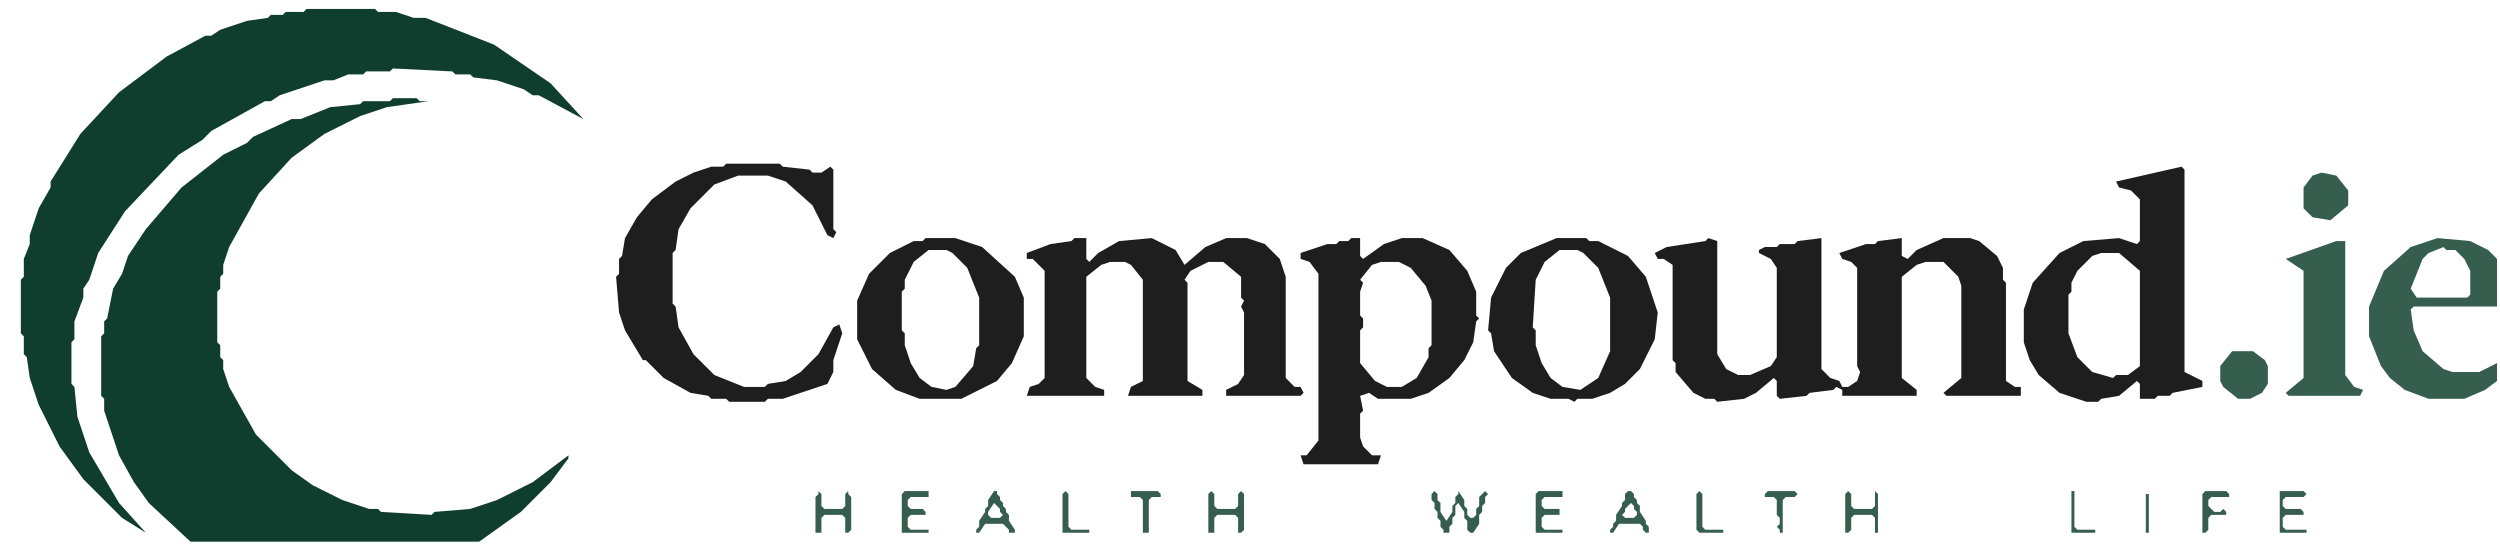
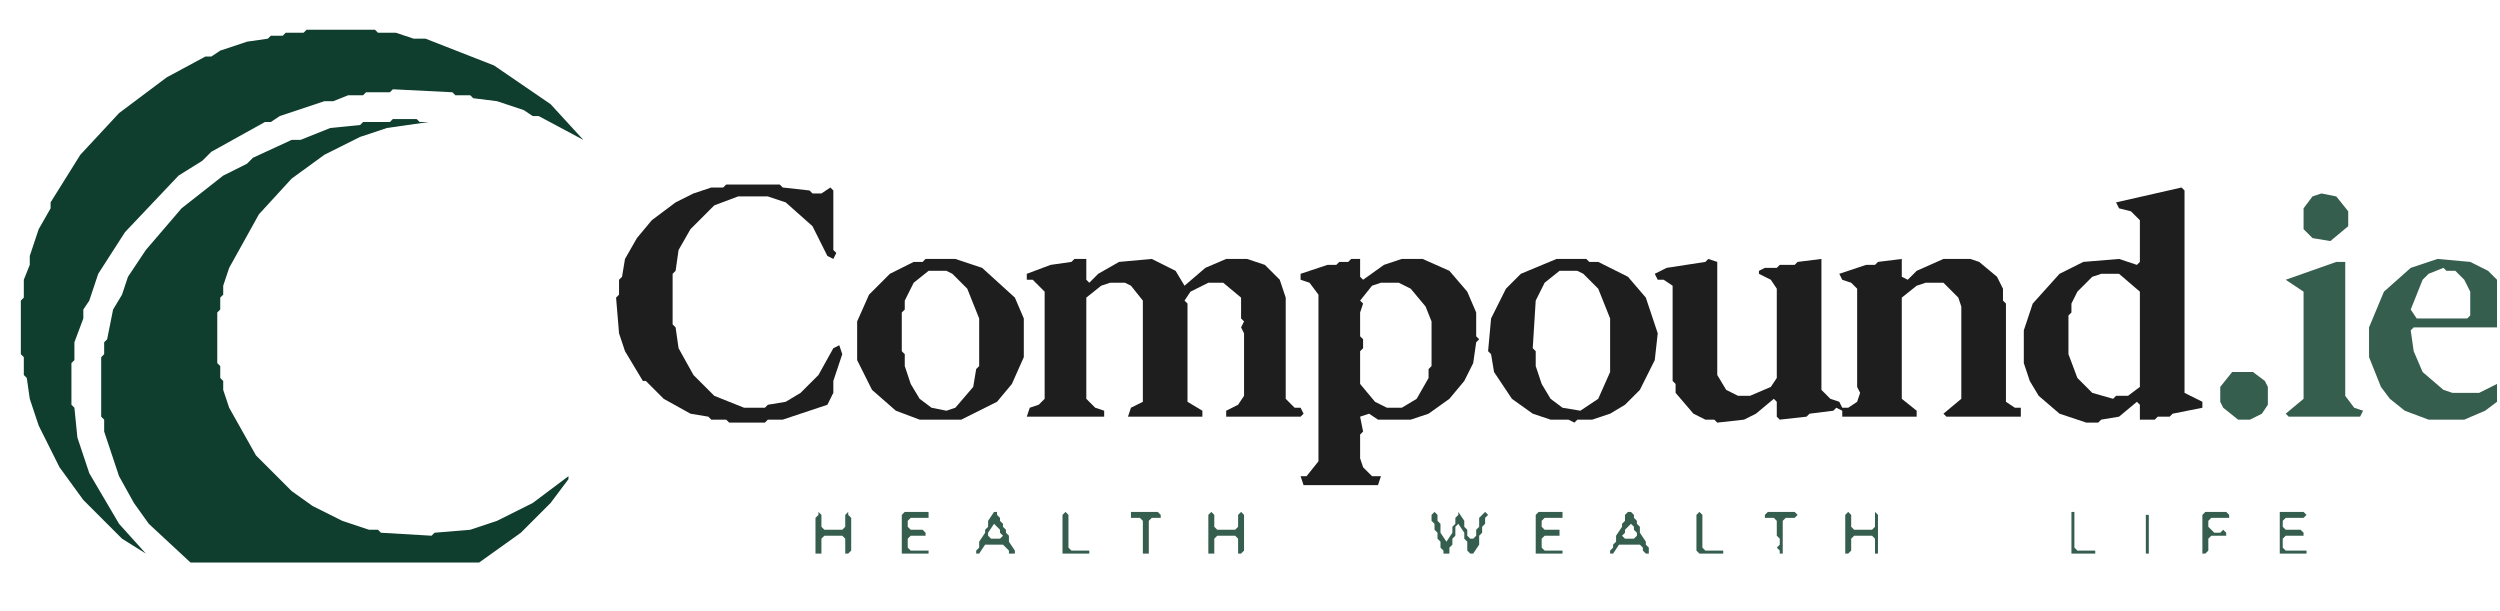
- <svg xmlns="http://www.w3.org/2000/svg" viewBox="15 17 840 183" role="img" aria-labelledby="title">
+ <svg xmlns="http://www.w3.org/2000/svg" viewBox="15 10 840 205" role="img" aria-labelledby="title">
  <path d="M 159 51 L 156 51 L 155 50 L 147 50 L 146 51 L 137 51 L 136 52 L 126 53 L 116 57 L 113 57 L 100 63 L 98 65 L 90 69 L 76 80 L 64 94 L 58 103 L 56 109 L 53 114 L 51 124 L 50 125 L 50 129 L 49 130 L 49 150 L 50 151 L 50 155 L 55 170 L 60 179 L 65 186 L 79 199 L 176 199 L 190 189 L 200 179 L 206 171 L 206 170 L 194 179 L 182 185 L 173 188 L 161 189 L 160 190 L 143 189 L 142 188 L 139 188 L 130 185 L 120 180 L 113 175 L 101 163 L 92 147 L 90 141 L 90 138 L 89 137 L 89 133 L 88 132 L 88 115 L 89 114 L 89 110 L 90 109 L 90 106 L 92 100 L 102 82 L 113 70 L 124 62 L 136 56 L 145 53 Z M 200 45 L 181 32 L 158 23 L 154 23 L 148 21 L 142 21 L 141 20 L 118 20 L 117 21 L 111 21 L 110 22 L 106 22 L 105 23 L 98 24 L 89 27 L 86 29 L 84 29 L 71 36 L 55 48 L 42 62 L 32 78 L 32 80 L 28 87 L 25 96 L 25 99 L 23 104 L 23 110 L 22 111 L 22 129 L 23 130 L 23 136 L 24 137 L 25 144 L 28 153 L 35 167 L 43 178 L 56 191 L 64 196 L 55 186 L 45 169 L 41 157 L 40 147 L 39 146 L 39 132 L 40 131 L 40 125 L 43 117 L 43 114 L 45 111 L 48 102 L 57 88 L 75 69 L 83 64 L 86 61 L 104 51 L 106 51 L 109 49 L 124 44 L 127 44 L 132 42 L 137 42 L 138 41 L 146 41 L 147 40 L 167 41 L 168 42 L 173 42 L 174 43 L 182 44 L 191 47 L 194 49 L 196 49 L 211 57 Z" fill="#0F3D2E" fill-rule="evenodd" />
  <path d="M 479 105 L 485 105 L 489 107 L 494 113 L 496 118 L 496 133 L 495 134 L 495 137 L 491 144 L 486 147 L 481 147 L 477 145 L 472 139 L 472 128 L 473 127 L 473 124 L 472 123 L 472 115 L 473 112 L 472 111 L 476 106 Z M 721 102 L 727 102 L 734 108 L 734 140 L 730 143 L 726 143 L 725 144 L 718 142 L 713 137 L 710 129 L 710 116 L 711 115 L 711 112 L 713 108 L 718 103 Z M 539 101 L 545 101 L 547 102 L 552 107 L 556 117 L 556 135 L 552 144 L 546 148 L 540 147 L 536 144 L 533 139 L 531 133 L 531 128 L 530 127 L 531 111 L 534 105 Z M 327 101 L 333 101 L 335 102 L 340 107 L 344 117 L 344 133 L 343 134 L 342 140 L 336 147 L 333 148 L 328 147 L 324 144 L 321 139 L 319 133 L 319 129 L 318 128 L 318 115 L 319 114 L 319 111 L 322 105 Z M 571 102 L 572 104 L 574 104 L 577 106 L 577 138 L 578 139 L 578 142 L 584 149 L 588 151 L 591 151 L 592 152 L 601 151 L 605 149 L 611 144 L 612 145 L 612 150 L 613 151 L 622 150 L 623 149 L 631 148 L 632 147 L 634 148 L 634 150 L 659 150 L 659 148 L 654 144 L 654 110 L 659 106 L 662 105 L 668 105 L 673 110 L 674 113 L 674 144 L 668 149 L 669 150 L 694 150 L 694 147 L 692 147 L 689 145 L 689 112 L 688 111 L 688 107 L 686 103 L 680 98 L 677 97 L 668 97 L 659 101 L 656 104 L 654 103 L 654 97 L 646 98 L 645 99 L 642 99 L 633 102 L 634 104 L 637 105 L 639 107 L 639 140 L 640 142 L 639 145 L 636 147 L 634 147 L 633 145 L 630 144 L 627 141 L 627 97 L 619 98 L 618 99 L 613 99 L 612 100 L 608 100 L 606 101 L 606 102 L 610 104 L 612 107 L 612 137 L 610 140 L 603 143 L 599 143 L 595 141 L 592 136 L 592 98 L 589 97 L 588 98 L 575 100 Z M 538 97 L 526 102 L 521 107 L 516 117 L 515 128 L 516 129 L 517 135 L 523 144 L 530 149 L 536 151 L 542 151 L 544 152 L 545 151 L 550 151 L 556 149 L 561 146 L 566 141 L 571 131 L 572 122 L 568 110 L 562 103 L 552 98 L 549 98 L 548 97 Z M 502 101 L 493 97 L 486 97 L 480 99 L 473 104 L 472 103 L 472 97 L 469 97 L 468 98 L 465 98 L 464 99 L 461 99 L 452 102 L 452 104 L 455 105 L 458 109 L 458 165 L 454 170 L 452 170 L 453 173 L 478 173 L 479 170 L 476 170 L 473 167 L 472 164 L 472 156 L 473 155 L 472 150 L 475 149 L 478 151 L 489 151 L 495 149 L 502 144 L 507 138 L 510 132 L 511 125 L 512 124 L 511 123 L 511 115 L 508 108 Z M 360 102 L 360 104 L 362 104 L 366 108 L 366 144 L 364 146 L 361 147 L 360 150 L 386 150 L 386 148 L 383 147 L 380 144 L 380 110 L 385 106 L 388 105 L 393 105 L 395 106 L 399 111 L 399 145 L 395 147 L 394 150 L 419 150 L 419 148 L 414 145 L 414 112 L 413 111 L 415 108 L 421 105 L 426 105 L 432 110 L 432 117 L 433 118 L 432 120 L 433 122 L 433 143 L 431 146 L 427 148 L 427 150 L 452 150 L 453 149 L 452 147 L 450 147 L 447 144 L 447 110 L 445 104 L 440 99 L 434 97 L 427 97 L 420 100 L 413 106 L 410 101 L 402 97 L 391 98 L 384 102 L 381 105 L 380 104 L 380 97 L 376 97 L 375 98 L 368 99 Z M 322 98 L 314 102 L 307 109 L 303 118 L 303 131 L 308 141 L 316 148 L 324 151 L 338 151 L 350 145 L 355 139 L 359 130 L 359 117 L 356 110 L 345 100 L 336 97 L 326 97 L 325 98 Z M 748 73 L 726 78 L 727 80 L 731 81 L 734 84 L 734 98 L 733 99 L 727 97 L 715 98 L 707 102 L 698 112 L 695 121 L 695 132 L 697 138 L 700 143 L 707 149 L 716 152 L 720 152 L 721 151 L 727 150 L 733 145 L 734 146 L 734 151 L 739 151 L 740 150 L 744 150 L 745 149 L 755 147 L 755 145 L 749 142 L 749 74 Z M 234 84 L 229 90 L 225 97 L 224 103 L 223 104 L 223 109 L 222 110 L 223 122 L 225 128 L 231 138 L 232 138 L 238 144 L 247 149 L 253 150 L 254 151 L 259 151 L 260 152 L 272 152 L 273 151 L 278 151 L 293 146 L 295 142 L 295 138 L 298 129 L 297 126 L 295 127 L 290 136 L 284 142 L 279 145 L 273 146 L 272 147 L 265 147 L 255 143 L 248 136 L 243 127 L 242 120 L 241 119 L 241 102 L 242 101 L 243 94 L 247 87 L 255 79 L 263 76 L 273 76 L 279 78 L 288 86 L 293 96 L 295 97 L 296 95 L 295 94 L 295 74 L 294 73 L 291 75 L 288 75 L 287 74 L 278 73 L 277 72 L 259 72 L 258 73 L 254 73 L 248 75 L 242 78 Z" fill="#1E1E1E" fill-rule="evenodd" />
  <path d="M 765 135 L 761 140 L 761 145 L 762 147 L 767 151 L 771 151 L 775 149 L 777 146 L 777 140 L 776 138 L 772 135 Z M 829 104 L 831 102 L 836 100 L 837 101 L 840 101 L 843 104 L 845 108 L 845 116 L 844 117 L 827 117 L 825 114 Z M 803 98 L 800 98 L 783 104 L 789 108 L 789 144 L 783 149 L 784 150 L 808 150 L 809 148 L 806 147 L 803 143 Z M 834 97 L 825 100 L 816 108 L 811 120 L 811 130 L 815 140 L 818 144 L 823 148 L 831 151 L 843 151 L 850 148 L 854 145 L 854 139 L 848 142 L 839 142 L 836 141 L 829 135 L 826 128 L 825 121 L 826 120 L 854 120 L 854 104 L 851 101 L 845 98 Z M 795 75 L 792 76 L 789 80 L 789 87 L 792 90 L 798 91 L 804 86 L 804 81 L 800 76 Z" fill="#365E4F" fill-rule="evenodd" />
  <path d="M 563 186 L 564 187 L 564 188 L 565 189 L 565 190 L 564 191 L 561 191 L 560 190 L 561 189 L 561 188 Z M 347 189 L 349 186 L 351 188 L 351 189 L 352 190 L 351 191 L 348 191 L 347 190 Z M 736 183 L 736 196 L 737 196 L 737 183 Z M 781 182 L 781 196 L 790 196 L 790 195 L 783 195 L 782 194 L 782 191 L 783 190 L 789 190 L 789 189 L 788 188 L 783 188 L 782 187 L 782 185 L 783 184 L 789 184 L 790 183 L 789 182 Z M 763 182 L 756 182 L 755 183 L 755 196 L 756 196 L 757 195 L 757 191 L 758 190 L 763 190 L 763 189 L 762 188 L 761 189 L 759 189 L 757 187 L 757 185 L 758 184 L 764 184 L 764 183 Z M 711 182 L 711 196 L 719 196 L 719 195 L 713 195 L 712 194 L 712 182 Z M 636 182 L 635 183 L 635 196 L 636 196 L 637 195 L 637 191 L 638 190 L 644 190 L 645 191 L 645 196 L 646 196 L 646 183 L 645 182 L 645 187 L 644 188 L 638 188 L 637 187 L 637 183 Z M 609 182 L 608 183 L 608 184 L 611 184 L 612 185 L 612 190 L 613 191 L 613 193 L 612 194 L 613 195 L 613 196 L 614 196 L 614 185 L 615 184 L 618 184 L 619 183 L 618 182 Z M 586 182 L 585 183 L 585 195 L 586 196 L 594 196 L 594 195 L 588 195 L 587 194 L 587 183 Z M 562 182 L 561 183 L 561 185 L 560 186 L 560 187 L 558 190 L 558 192 L 557 193 L 557 194 L 556 195 L 556 196 L 557 196 L 559 193 L 566 193 L 567 194 L 567 195 L 568 196 L 569 196 L 569 194 L 568 193 L 568 192 L 566 189 L 566 187 L 565 186 L 565 185 L 564 184 L 564 183 L 563 182 Z M 532 182 L 531 183 L 531 196 L 540 196 L 540 195 L 534 195 L 533 194 L 533 191 L 534 190 L 539 190 L 539 188 L 534 188 L 533 187 L 533 185 L 534 184 L 540 184 L 540 182 Z M 497 182 L 496 183 L 496 185 L 497 186 L 497 188 L 498 189 L 498 191 L 499 192 L 499 194 L 500 195 L 500 196 L 502 196 L 502 194 L 503 193 L 503 191 L 504 190 L 504 187 L 505 186 L 507 189 L 507 191 L 508 192 L 508 195 L 509 196 L 510 196 L 512 193 L 512 190 L 513 189 L 513 187 L 514 186 L 514 184 L 515 183 L 514 182 L 512 184 L 512 187 L 511 188 L 511 190 L 510 191 L 509 191 L 508 190 L 508 188 L 507 187 L 507 185 L 505 182 L 505 183 L 504 184 L 504 186 L 503 187 L 503 189 L 501 192 L 499 189 L 499 186 L 498 185 L 498 183 Z M 422 182 L 421 183 L 421 196 L 423 196 L 423 191 L 424 190 L 430 190 L 431 191 L 431 196 L 432 196 L 433 195 L 433 183 L 432 182 L 431 183 L 431 187 L 430 188 L 424 188 L 423 187 L 423 183 Z M 395 182 L 395 184 L 398 184 L 399 185 L 399 196 L 401 196 L 401 185 L 402 184 L 405 184 L 405 183 L 404 182 Z M 373 182 L 372 183 L 372 196 L 381 196 L 381 195 L 375 195 L 374 194 L 374 183 Z M 349 182 L 347 185 L 347 187 L 346 188 L 346 189 L 344 192 L 344 194 L 343 195 L 343 196 L 344 196 L 346 193 L 352 193 L 354 195 L 354 196 L 356 196 L 356 195 L 354 192 L 354 190 L 353 189 L 353 188 L 352 187 L 352 186 L 351 185 L 351 184 L 350 183 L 350 182 Z M 319 182 L 318 183 L 318 196 L 327 196 L 327 195 L 321 195 L 320 194 L 320 191 L 321 190 L 326 190 L 326 189 L 325 188 L 321 188 L 320 187 L 320 185 L 321 184 L 327 184 L 327 182 Z M 290 182 L 290 183 L 289 184 L 289 196 L 291 196 L 291 191 L 292 190 L 298 190 L 299 191 L 299 196 L 300 196 L 301 195 L 301 184 L 300 183 L 300 182 L 299 183 L 299 187 L 298 188 L 292 188 L 291 187 L 291 183 Z" fill="#365E4F" fill-rule="evenodd" />
</svg>
